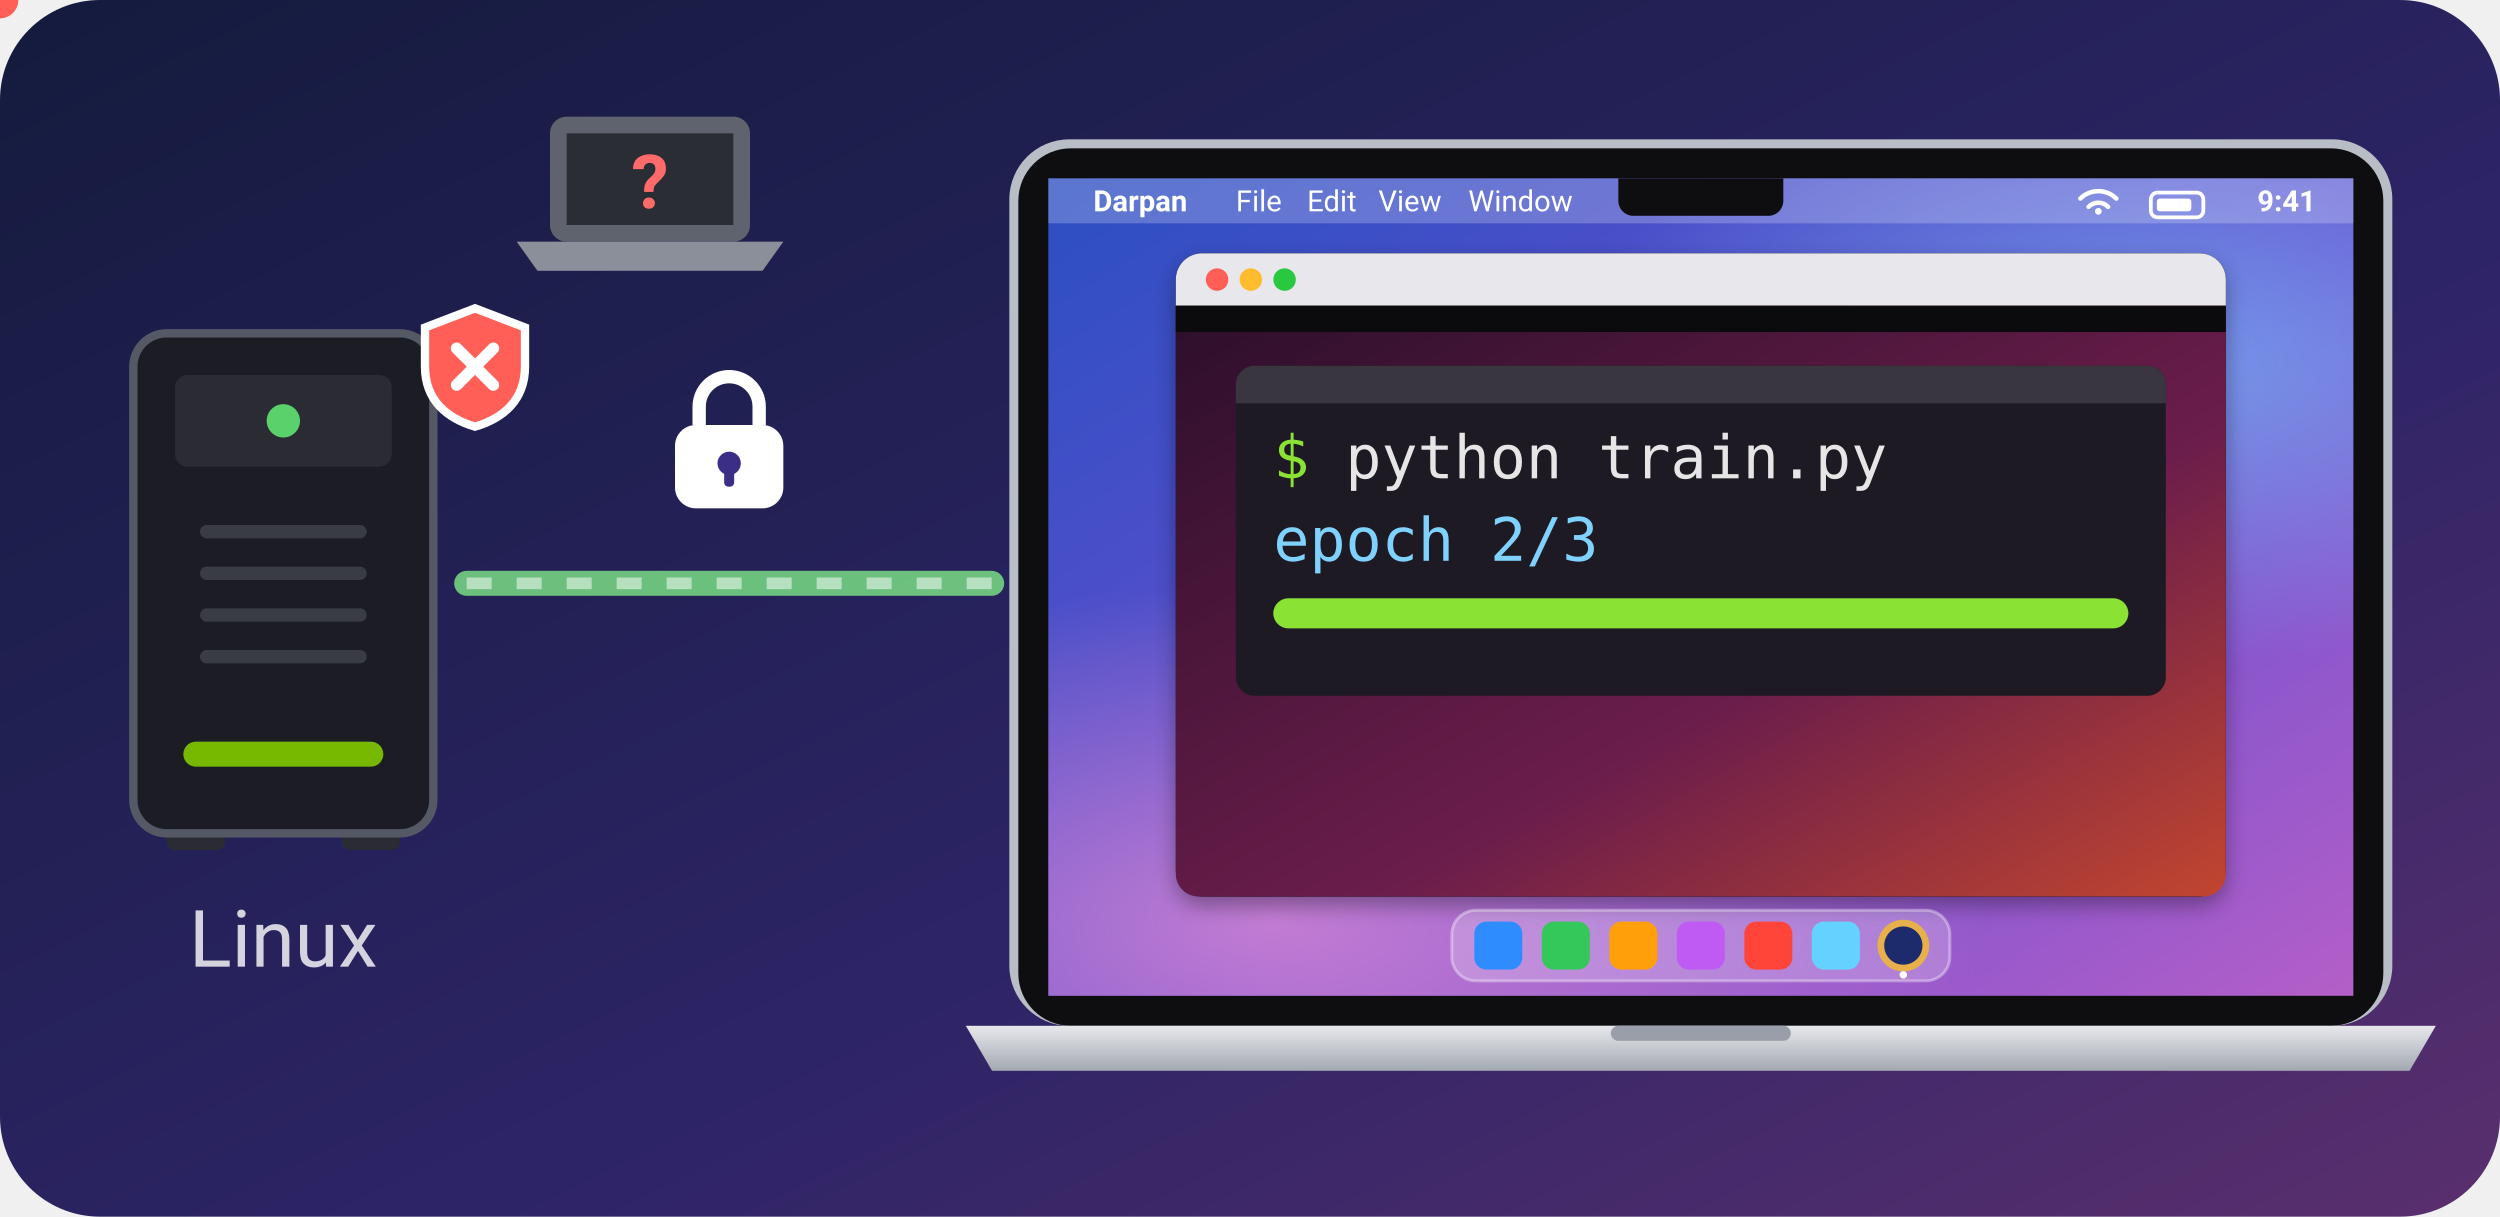
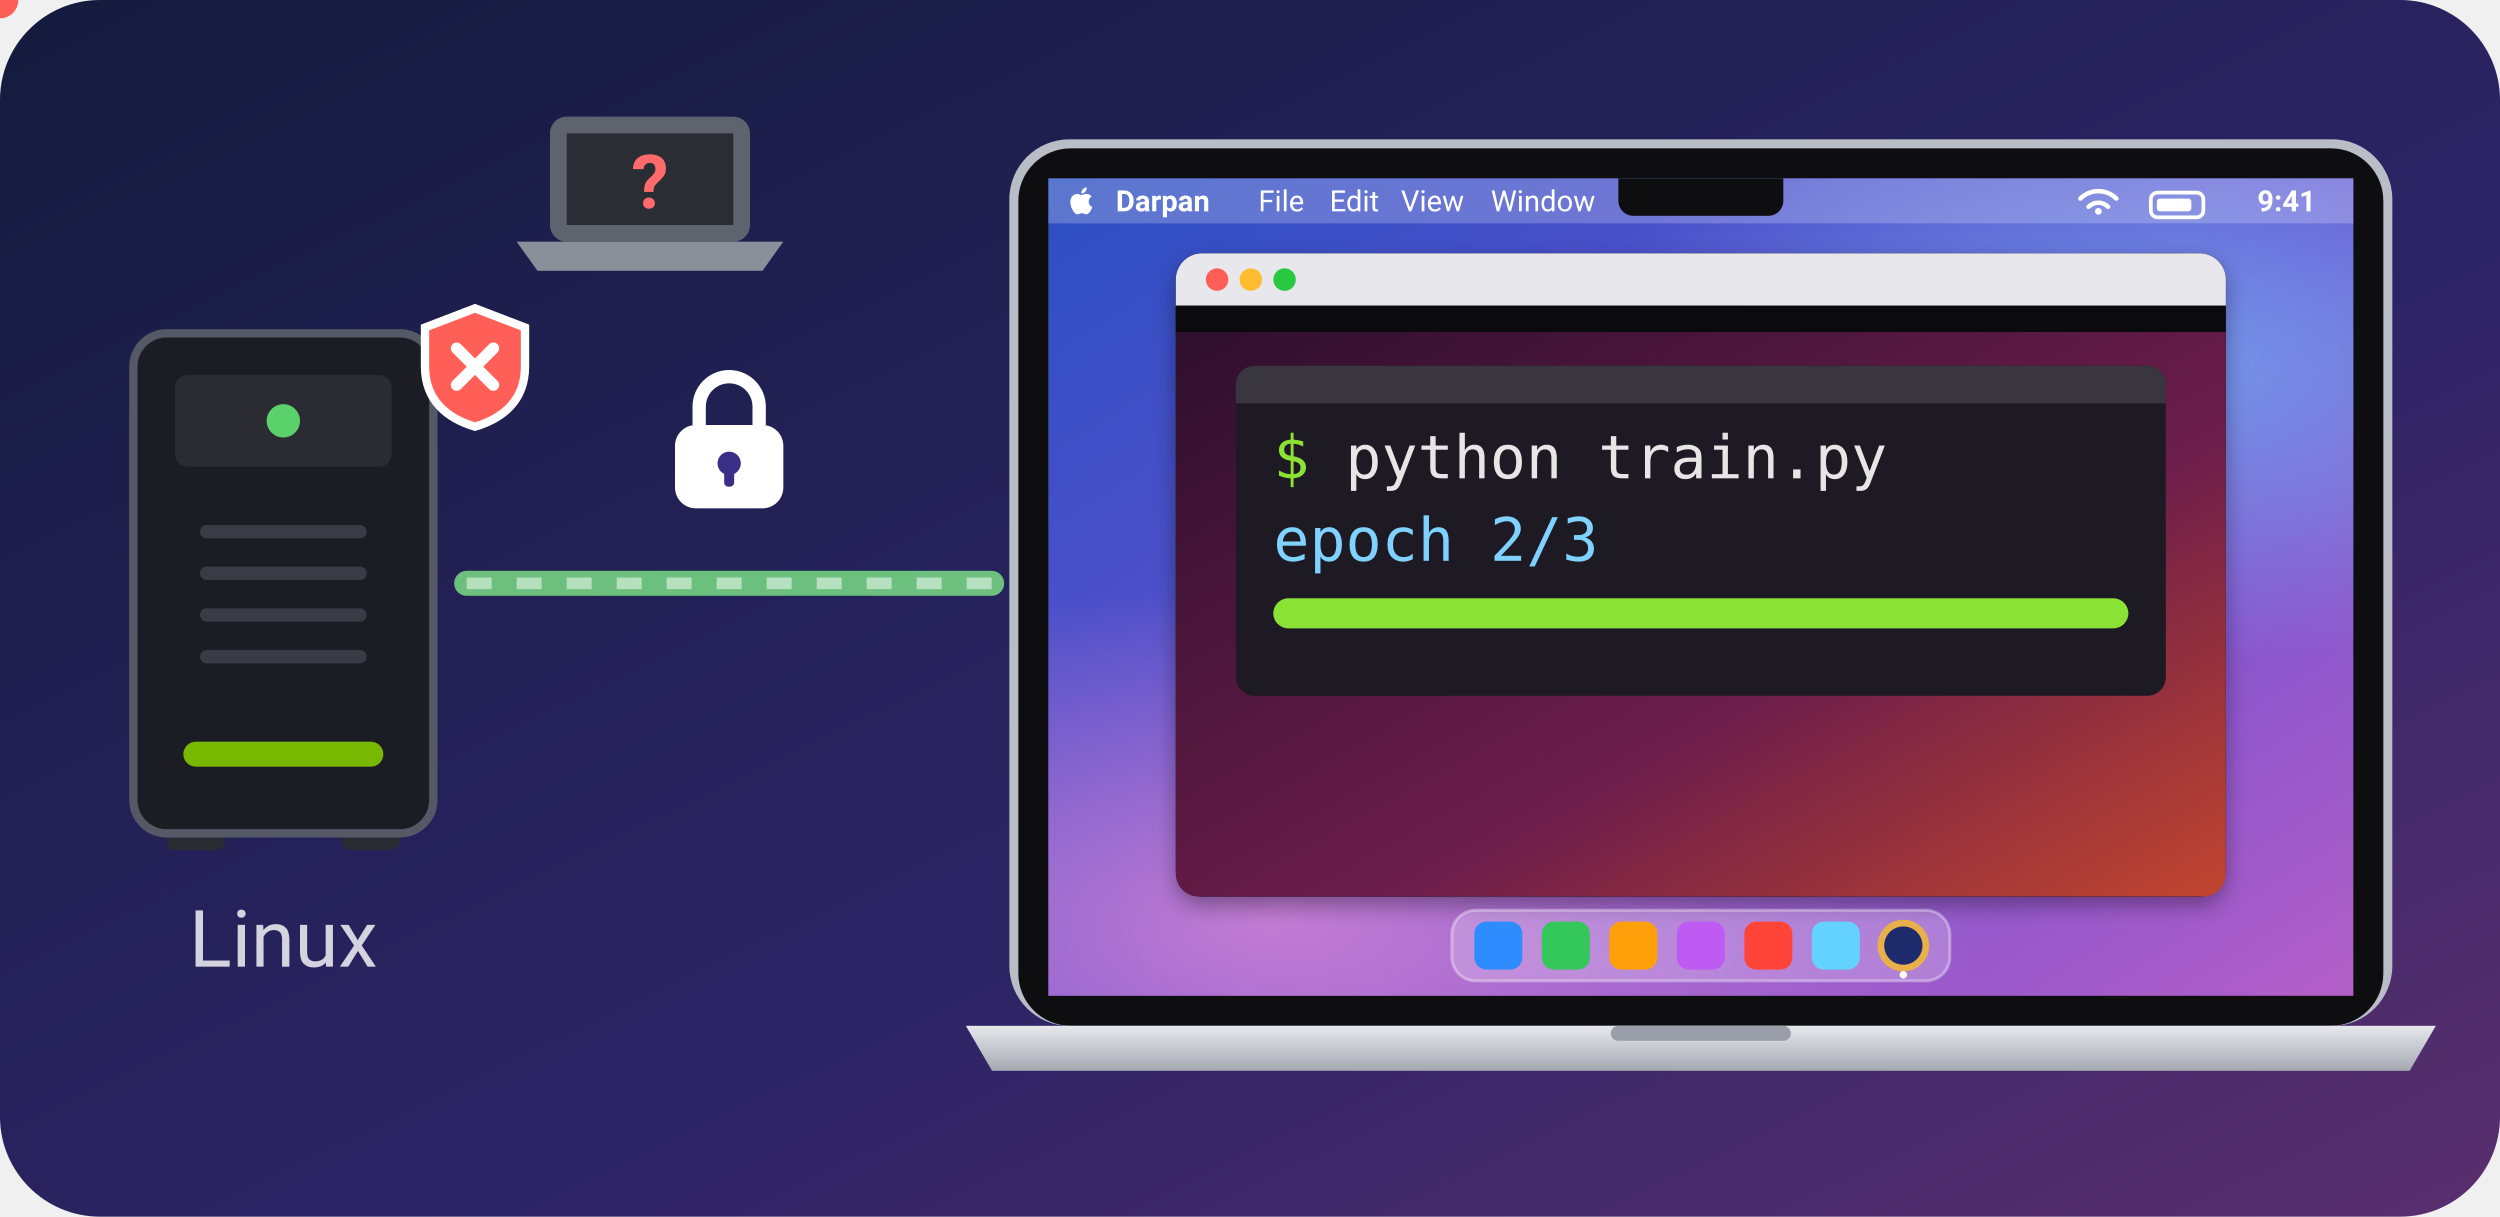
<svg xmlns="http://www.w3.org/2000/svg" viewBox="0 0 300 146" width="300" height="146" role="img" aria-label="Only your own devices reach the Linux computer, over an encrypted link; another device is refused">
  <style>@keyframes bar{0.00%{transform:scaleX(0.350)}100.00%{transform:scaleX(0.750)}}.bar{animation:bar 6s linear infinite;transform-box:fill-box;transform-origin:0 0}@keyframes pk0{0.00%{opacity:0;transform:translate(119.0px,70.0px)}3.33%{opacity:0;transform:translate(119.0px,70.0px)}4.17%{opacity:1;transform:translate(119.0px,70.0px)}10.00%{opacity:1;transform:translate(56.0px,70.0px)}10.83%{opacity:0;transform:translate(56.0px,70.0px)}100.00%{opacity:0;transform:translate(56.0px,70.0px)}}.pk0{animation:pk0 6s ease-in-out infinite;}@keyframes pk1{0.00%{opacity:0;transform:translate(119.0px,70.0px)}20.00%{opacity:0;transform:translate(119.0px,70.0px)}20.83%{opacity:1;transform:translate(119.0px,70.0px)}26.67%{opacity:1;transform:translate(56.0px,70.0px)}27.50%{opacity:0;transform:translate(56.0px,70.0px)}100.00%{opacity:0;transform:translate(56.0px,70.0px)}}.pk1{animation:pk1 6s ease-in-out infinite;}@keyframes pk2{0.00%{opacity:0;transform:translate(119.0px,70.0px)}36.67%{opacity:0;transform:translate(119.0px,70.0px)}37.50%{opacity:1;transform:translate(119.0px,70.0px)}43.33%{opacity:1;transform:translate(56.0px,70.0px)}44.17%{opacity:0;transform:translate(56.0px,70.0px)}100.00%{opacity:0;transform:translate(56.0px,70.0px)}}.pk2{animation:pk2 6s ease-in-out infinite;}@keyframes pk3{0.00%{opacity:0;transform:translate(119.0px,70.0px)}53.33%{opacity:0;transform:translate(119.0px,70.0px)}54.17%{opacity:1;transform:translate(119.0px,70.0px)}60.00%{opacity:1;transform:translate(56.0px,70.0px)}60.83%{opacity:0;transform:translate(56.0px,70.0px)}100.00%{opacity:0;transform:translate(56.0px,70.0px)}}.pk3{animation:pk3 6s ease-in-out infinite;}@keyframes pk4{0.00%{opacity:0;transform:translate(119.0px,70.0px)}70.00%{opacity:0;transform:translate(119.0px,70.0px)}70.83%{opacity:1;transform:translate(119.0px,70.0px)}76.67%{opacity:1;transform:translate(56.0px,70.0px)}77.50%{opacity:0;transform:translate(56.0px,70.0px)}100.00%{opacity:0;transform:translate(56.0px,70.0px)}}.pk4{animation:pk4 6s ease-in-out infinite;}@keyframes pk5{0.00%{opacity:0;transform:translate(56.0px,70.0px)}11.67%{opacity:0;transform:translate(56.0px,70.0px)}12.50%{opacity:1;transform:translate(56.0px,70.0px)}18.33%{opacity:1;transform:translate(119.0px,70.0px)}19.17%{opacity:0;transform:translate(119.0px,70.0px)}100.00%{opacity:0;transform:translate(119.0px,70.0px)}}.pk5{animation:pk5 6s ease-in-out infinite;}@keyframes pk6{0.00%{opacity:0;transform:translate(56.0px,70.0px)}28.33%{opacity:0;transform:translate(56.0px,70.0px)}29.17%{opacity:1;transform:translate(56.0px,70.0px)}35.00%{opacity:1;transform:translate(119.0px,70.0px)}35.83%{opacity:0;transform:translate(119.0px,70.0px)}100.00%{opacity:0;transform:translate(119.0px,70.0px)}}.pk6{animation:pk6 6s ease-in-out infinite;}@keyframes pk7{0.00%{opacity:0;transform:translate(56.0px,70.0px)}45.00%{opacity:0;transform:translate(56.0px,70.0px)}45.83%{opacity:1;transform:translate(56.0px,70.0px)}51.67%{opacity:1;transform:translate(119.0px,70.0px)}52.50%{opacity:0;transform:translate(119.0px,70.0px)}100.00%{opacity:0;transform:translate(119.0px,70.0px)}}.pk7{animation:pk7 6s ease-in-out infinite;}@keyframes pk8{0.00%{opacity:0;transform:translate(56.0px,70.0px)}61.67%{opacity:0;transform:translate(56.0px,70.0px)}62.50%{opacity:1;transform:translate(56.0px,70.0px)}68.33%{opacity:1;transform:translate(119.0px,70.0px)}69.17%{opacity:0;transform:translate(119.0px,70.0px)}100.00%{opacity:0;transform:translate(119.0px,70.0px)}}.pk8{animation:pk8 6s ease-in-out infinite;}@keyframes pk9{0.00%{opacity:0;transform:translate(56.0px,70.0px)}78.33%{opacity:0;transform:translate(56.0px,70.0px)}79.17%{opacity:1;transform:translate(56.0px,70.0px)}85.00%{opacity:1;transform:translate(119.0px,70.0px)}85.83%{opacity:0;transform:translate(119.0px,70.0px)}100.00%{opacity:0;transform:translate(119.0px,70.0px)}}.pk9{animation:pk9 6s ease-in-out infinite;}@keyframes who{0.00%{opacity:0}13.33%{opacity:0}17.50%{opacity:1}73.33%{opacity:1}77.50%{opacity:0}100.00%{opacity:0}}.who{animation:who 6s linear infinite;}@keyframes probe{0.00%{opacity:0;transform:translate(71.0px,34.0px)}28.33%{opacity:0;transform:translate(71.0px,34.0px)}29.67%{opacity:1;transform:translate(71.0px,34.0px)}38.67%{opacity:1;transform:translate(60.0px,42.0px)}40.00%{opacity:0;transform:translate(60.0px,42.0px)}100.00%{opacity:0;transform:translate(60.0px,42.0px)}}.probe{animation:probe 6s ease-in-out infinite;}@keyframes deny{0.00%{opacity:0}39.17%{opacity:0}40.83%{opacity:1}63.33%{opacity:1}65.00%{opacity:0}100.00%{opacity:0}}.deny{animation:deny 6s linear infinite;}@media (prefers-reduced-motion:reduce){*{animation-play-state:paused!important}}</style>
  <defs>
    <linearGradient id="bg" x1="0" y1="0" x2="1" y2="1">
      <stop offset="0" stop-color="#141b3d" />
      <stop offset=".6" stop-color="#2d2466" />
      <stop offset="1" stop-color="#5a2f6e" />
    </linearGradient>
    <linearGradient id="lin" x1="0" y1="0" x2="1" y2="1">
      <stop offset="0" stop-color="#2c0f2a" />
      <stop offset=".6" stop-color="#6b1d4b" />
      <stop offset="1" stop-color="#c2462f" />
    </linearGradient>
    <linearGradient id="wall" x1="0" y1="0" x2="1" y2="1">
      <stop offset="0" stop-color="#2b4fc2" />
      <stop offset=".55" stop-color="#6a4fd0" />
      <stop offset="1" stop-color="#b45fc8" />
    </linearGradient>
    <radialGradient id="glow1">
      <stop offset="0" stop-color="#ff9ad5" stop-opacity=".6" />
      <stop offset="1" stop-color="#ff9ad5" stop-opacity="0" />
    </radialGradient>
    <radialGradient id="glow2">
      <stop offset="0" stop-color="#7cd3ff" stop-opacity=".55" />
      <stop offset="1" stop-color="#7cd3ff" stop-opacity="0" />
    </radialGradient>
    <linearGradient id="alu" x1="0" y1="0" x2="0" y2="1">
      <stop offset="0" stop-color="#e6e8ec" />
      <stop offset="1" stop-color="#a4a8b1" />
    </linearGradient>
    <filter id="sh" x="-20%" y="-20%" width="140%" height="150%">
      <feDropShadow dx="0" dy="1.2" stdDeviation="1.4" flood-color="#000" flood-opacity=".35" />
    </filter>
    <clipPath id="scr">
      <rect x="108" y="16" width="174" height="109" />
    </clipPath>
    <clipPath id="vc">
      <path d="M0 0H140V75.75a3 3 0 0 1-3 3H3a3 3 0 0 1-3-3z" />
    </clipPath>
  </defs>
  <rect width="300" height="146" rx="12" fill="url(#bg)" />
  <rect x="20" y="99" width="7" height="3" rx="1" fill="#2a2b33" />
  <rect x="41" y="99" width="7" height="3" rx="1" fill="#2a2b33" />
  <rect x="16" y="40" width="36" height="60" rx="4" fill="#1c1d24" stroke="#555966" />
  <rect x="21" y="45" width="26" height="11" rx="1.5" fill="#2a2b33" />
  <circle cx="34.0" cy="50.5" r="2" fill="#5ad16a" />
  <rect x="24" y="63" width="20" height="1.6" rx=".8" fill="#393b45" />
  <rect x="24" y="68" width="20" height="1.6" rx=".8" fill="#393b45" />
  <rect x="24" y="73" width="20" height="1.6" rx=".8" fill="#393b45" />
  <rect x="24" y="78" width="20" height="1.6" rx=".8" fill="#393b45" />
  <rect class="" x="22" y="89" width="24" height="3" rx="1.5" fill="#76b900" />
  <text text-anchor="middle" fill-opacity="0.8" x="34.0" y="116.0" font-family="-apple-system,BlinkMacSystemFont,'Segoe UI',Roboto,Helvetica,Arial,sans-serif" font-size="9.5" fill="#fff" xml:space="preserve">Linux</text>
  <line x1="56" y1="70" x2="119" y2="70" stroke="#7ee787" stroke-opacity=".8" stroke-width="3" stroke-linecap="round" />
  <g class="">
    <line x1="56" y1="70" x2="119" y2="70" stroke="#fff" stroke-opacity=".5" stroke-width="1.4" stroke-dasharray="3 3" />
    <g transform="translate(87.5 55)">
      <rect x="-6.5" y="-4" width="13" height="10" rx="2.5" fill="#fff" />
      <path d="M-3.6-4v-2.2a3.6 3.6 0 0 1 7.2 0V-4" fill="none" stroke="#fff" stroke-width="1.6" />
      <circle cy=".6" r="1.4" fill="#3b2e87" />
      <rect x="-.6" y=".6" width="1.2" height="2.8" rx=".5" fill="#3b2e87" />
    </g>
  </g>
  <g transform="translate(28.6 7.0) scale(0.9)">
    <rect x="102.8" y="10.8" width="184.4" height="118.2" rx="8" fill="#b9bdc6" />
    <rect x="104" y="12" width="182" height="117" rx="7" fill="#0e0e11" />
    <g clip-path="url(#scr)">
      <rect x="108" y="16" width="174" height="109" fill="url(#wall)" />
      <ellipse cx="138" cy="115" rx="95" ry="45" fill="url(#glow1)" />
      <ellipse cx="257" cy="41" rx="80" ry="40" fill="url(#glow2)" />
      <g class="">
        <rect x="125" y="26" width="140" height="85.75" rx="3.5" fill="#111" filter="url(#sh)" />
        <path d="M125 33v-3.5a3.5 3.5 0 0 1 3.5-3.5h133a3.5 3.5 0 0 1 3.5 3.5v3.5z" fill="#e8e8ec" />
        <circle cx="130.5" cy="29.5" r="1.5" fill="#ff5f57" />
        <circle cx="135.0" cy="29.5" r="1.5" fill="#febc2e" />
        <circle cx="139.5" cy="29.5" r="1.5" fill="#28c840" />
        <g transform="translate(125 33)">
          <g clip-path="url(#vc)">
            <rect width="140" height="78.75" fill="url(#lin)" />
            <rect width="140" height="3.5" fill="#0b0b0d" />
            <rect x="8" y="8" width="124" height="44" rx="2.5" fill="#1e1a23" />
            <path d="M8 13v-2.5a2.5 2.5 0 0 1 2.5-2.5h119a2.5 2.5 0 0 1 2.5 2.5v2.5z" fill="#3a3640" />
            <text x="13.0" y="23.0" font-family="ui-monospace,'SF Mono',Menlo,Consolas,'DejaVu Sans Mono',monospace" font-size="8" fill="#8ae234" xml:space="preserve">$</text>
            <text x="22.6" y="23.0" font-family="ui-monospace,'SF Mono',Menlo,Consolas,'DejaVu Sans Mono',monospace" font-size="8" fill="#e6e6e6" xml:space="preserve">python train.py</text>
            <text x="13.0" y="34.0" font-family="ui-monospace,'SF Mono',Menlo,Consolas,'DejaVu Sans Mono',monospace" font-size="8" fill="#7fd1ff" xml:space="preserve">epoch 2/3</text>
            <rect x="13" y="39" width="114" height="4" rx="2" fill="#fff" fill-opacity=".15" />
            <rect class="bar" x="13" y="39" width="114" height="4" rx="2" fill="#8ae234" />
          </g>
        </g>
      </g>
      <rect x="161.8" y="113.6" width="66.4" height="9.4" rx="3.2" fill="#fff" fill-opacity=".22" stroke="#fff" stroke-opacity=".35" stroke-width=".4" />
      <rect x="164.8" y="115.1" width="6.4" height="6.4" rx="1.6" fill="#2f8cff" />
      <rect x="173.8" y="115.1" width="6.4" height="6.4" rx="1.6" fill="#34c759" />
      <rect x="182.8" y="115.1" width="6.4" height="6.4" rx="1.6" fill="#ff9f0a" />
      <rect x="191.8" y="115.1" width="6.4" height="6.4" rx="1.6" fill="#bf5af2" />
      <rect x="200.8" y="115.1" width="6.4" height="6.4" rx="1.6" fill="#ff453a" />
      <rect x="209.8" y="115.1" width="6.4" height="6.4" rx="1.6" fill="#64d2ff" />
      <circle cx="222.0" cy="118.3" r="3" fill="#1d2a6b" stroke="#e8b04a" stroke-width=".9" />
      <circle cx="222.0" cy="122.2" r=".5" fill="#fff" />
      <rect x="108" y="16" width="174" height="6" fill="#fff" fill-opacity=".22" />
-       <text font-weight="700" x="114.0" y="20.4" font-family="-apple-system,BlinkMacSystemFont,'Segoe UI',Roboto,Helvetica,Arial,sans-serif" font-size="3.9" fill="#fff" xml:space="preserve">Darpan</text>
-       <text x="133.0" y="20.4" font-family="-apple-system,BlinkMacSystemFont,'Segoe UI',Roboto,Helvetica,Arial,sans-serif" font-size="3.9" fill="#fff" xml:space="preserve">File</text>
-       <text x="142.5" y="20.4" font-family="-apple-system,BlinkMacSystemFont,'Segoe UI',Roboto,Helvetica,Arial,sans-serif" font-size="3.9" fill="#fff" xml:space="preserve">Edit</text>
-       <text x="152.0" y="20.4" font-family="-apple-system,BlinkMacSystemFont,'Segoe UI',Roboto,Helvetica,Arial,sans-serif" font-size="3.9" fill="#fff" xml:space="preserve">View</text>
-       <text x="164.0" y="20.4" font-family="-apple-system,BlinkMacSystemFont,'Segoe UI',Roboto,Helvetica,Arial,sans-serif" font-size="3.9" fill="#fff" xml:space="preserve">Window</text>
+       <path transform="translate(110.6 17.2) scale(0.15)" d="M12.152 6.896c-.948 0-2.415-1.078-3.96-1.04-2.04.027-3.91 1.183-4.961 3.014-2.117 3.675-.546 9.103 1.519 12.09 1.013 1.454 2.208 3.09 3.792 3.039 1.52-.065 2.09-.987 3.935-.987 1.831 0 2.35.987 3.96.948 1.637-.026 2.676-1.48 3.676-2.948 1.156-1.688 1.636-3.325 1.662-3.415-.039-.013-3.182-1.221-3.22-4.857-.026-3.04 2.48-4.494 2.597-4.559-1.429-2.09-3.623-2.324-4.39-2.376-2-.156-3.675 1.09-4.61 1.09zM15.53 3.83c.843-1.012 1.4-2.427 1.245-3.83-1.207.052-2.662.805-3.532 1.818-.78.896-1.454 2.338-1.273 3.714 1.338.104 2.715-.688 3.559-1.701" fill="#fff" />
+       <text font-weight="700" x="117.0" y="20.4" font-family="-apple-system,BlinkMacSystemFont,'Segoe UI',Roboto,Helvetica,Arial,sans-serif" font-size="3.9" fill="#fff" xml:space="preserve">Darpan</text>
+       <text x="136.0" y="20.4" font-family="-apple-system,BlinkMacSystemFont,'Segoe UI',Roboto,Helvetica,Arial,sans-serif" font-size="3.9" fill="#fff" xml:space="preserve">File</text>
+       <text x="145.5" y="20.4" font-family="-apple-system,BlinkMacSystemFont,'Segoe UI',Roboto,Helvetica,Arial,sans-serif" font-size="3.9" fill="#fff" xml:space="preserve">Edit</text>
+       <text x="155.0" y="20.4" font-family="-apple-system,BlinkMacSystemFont,'Segoe UI',Roboto,Helvetica,Arial,sans-serif" font-size="3.9" fill="#fff" xml:space="preserve">View</text>
+       <text x="167.0" y="20.4" font-family="-apple-system,BlinkMacSystemFont,'Segoe UI',Roboto,Helvetica,Arial,sans-serif" font-size="3.9" fill="#fff" xml:space="preserve">Window</text>
      <g fill="none" stroke="#fff" stroke-width=".6" stroke-linecap="round" transform="translate(248 20.3)">
        <path d="M-2.4-1.6a3.4 3.4 0 0 1 4.8 0" />
        <path d="M-1.3-.5a1.8 1.8 0 0 1 2.6 0" />
      </g>
      <circle cx="248" cy="20.4" r=".45" fill="#fff" />
      <rect x="255" y="17.9" width="7" height="3.3" rx=".9" fill="none" stroke="#fff" stroke-width=".5" />
      <rect x="255.8" y="18.7" width="4.6" height="1.7" rx=".4" fill="#fff" />
      <text text-anchor="end" font-weight="600" x="277.0" y="20.4" font-family="-apple-system,BlinkMacSystemFont,'Segoe UI',Roboto,Helvetica,Arial,sans-serif" font-size="3.9" fill="#fff" xml:space="preserve">9:41</text>
      <path d="M184.0 16h22v3a2 2 0 0 1-2 2h-18a2 2 0 0 1-2-2z" fill="#0e0e11" />
    </g>
    <path d="M97 129h196l-3.5 6h-189z" fill="url(#alu)" />
    <rect x="183.0" y="129" width="24" height="2" rx="1" fill="#9a9ea8" />
  </g>
  <circle class="pk0" r="2" fill="#fff" />
  <circle class="pk1" r="2" fill="#fff" />
  <circle class="pk2" r="2" fill="#fff" />
  <circle class="pk3" r="2" fill="#fff" />
  <circle class="pk4" r="2" fill="#fff" />
  <circle class="pk5" r="2" fill="#fff" />
  <circle class="pk6" r="2" fill="#fff" />
  <circle class="pk7" r="2" fill="#fff" />
  <circle class="pk8" r="2" fill="#fff" />
  <circle class="pk9" r="2" fill="#fff" />
  <g class="who">
    <rect x="66" y="14" width="24" height="15" rx="2" fill="#5f636e" />
    <rect x="68" y="16" width="20" height="11" fill="#2b2d34" />
    <text text-anchor="middle" font-weight="700" x="78.0" y="25.0" font-family="-apple-system,BlinkMacSystemFont,'Segoe UI',Roboto,Helvetica,Arial,sans-serif" font-size="9" fill="#ff6b6b" xml:space="preserve">?</text>
    <path d="M62 29h32l-2.5 3.5h-27z" fill="#8b8f99" />
  </g>
  <circle class="probe" r="2.2" fill="#ff5f57" />
  <g class="deny">
    <g transform="translate(57 44)">
      <path d="M0-7l6 2.3V0c0 4-2.6 6.2-6 7.2C-3.4 6.2-6 4-6 0v-4.7z" fill="#ff5f57" stroke="#fff" stroke-width="1" />
      <path d="M-2.2-2.2l4.4 4.4M2.2-2.2l-4.4 4.4" stroke="#fff" stroke-width="1.4" stroke-linecap="round" />
    </g>
  </g>
</svg>
